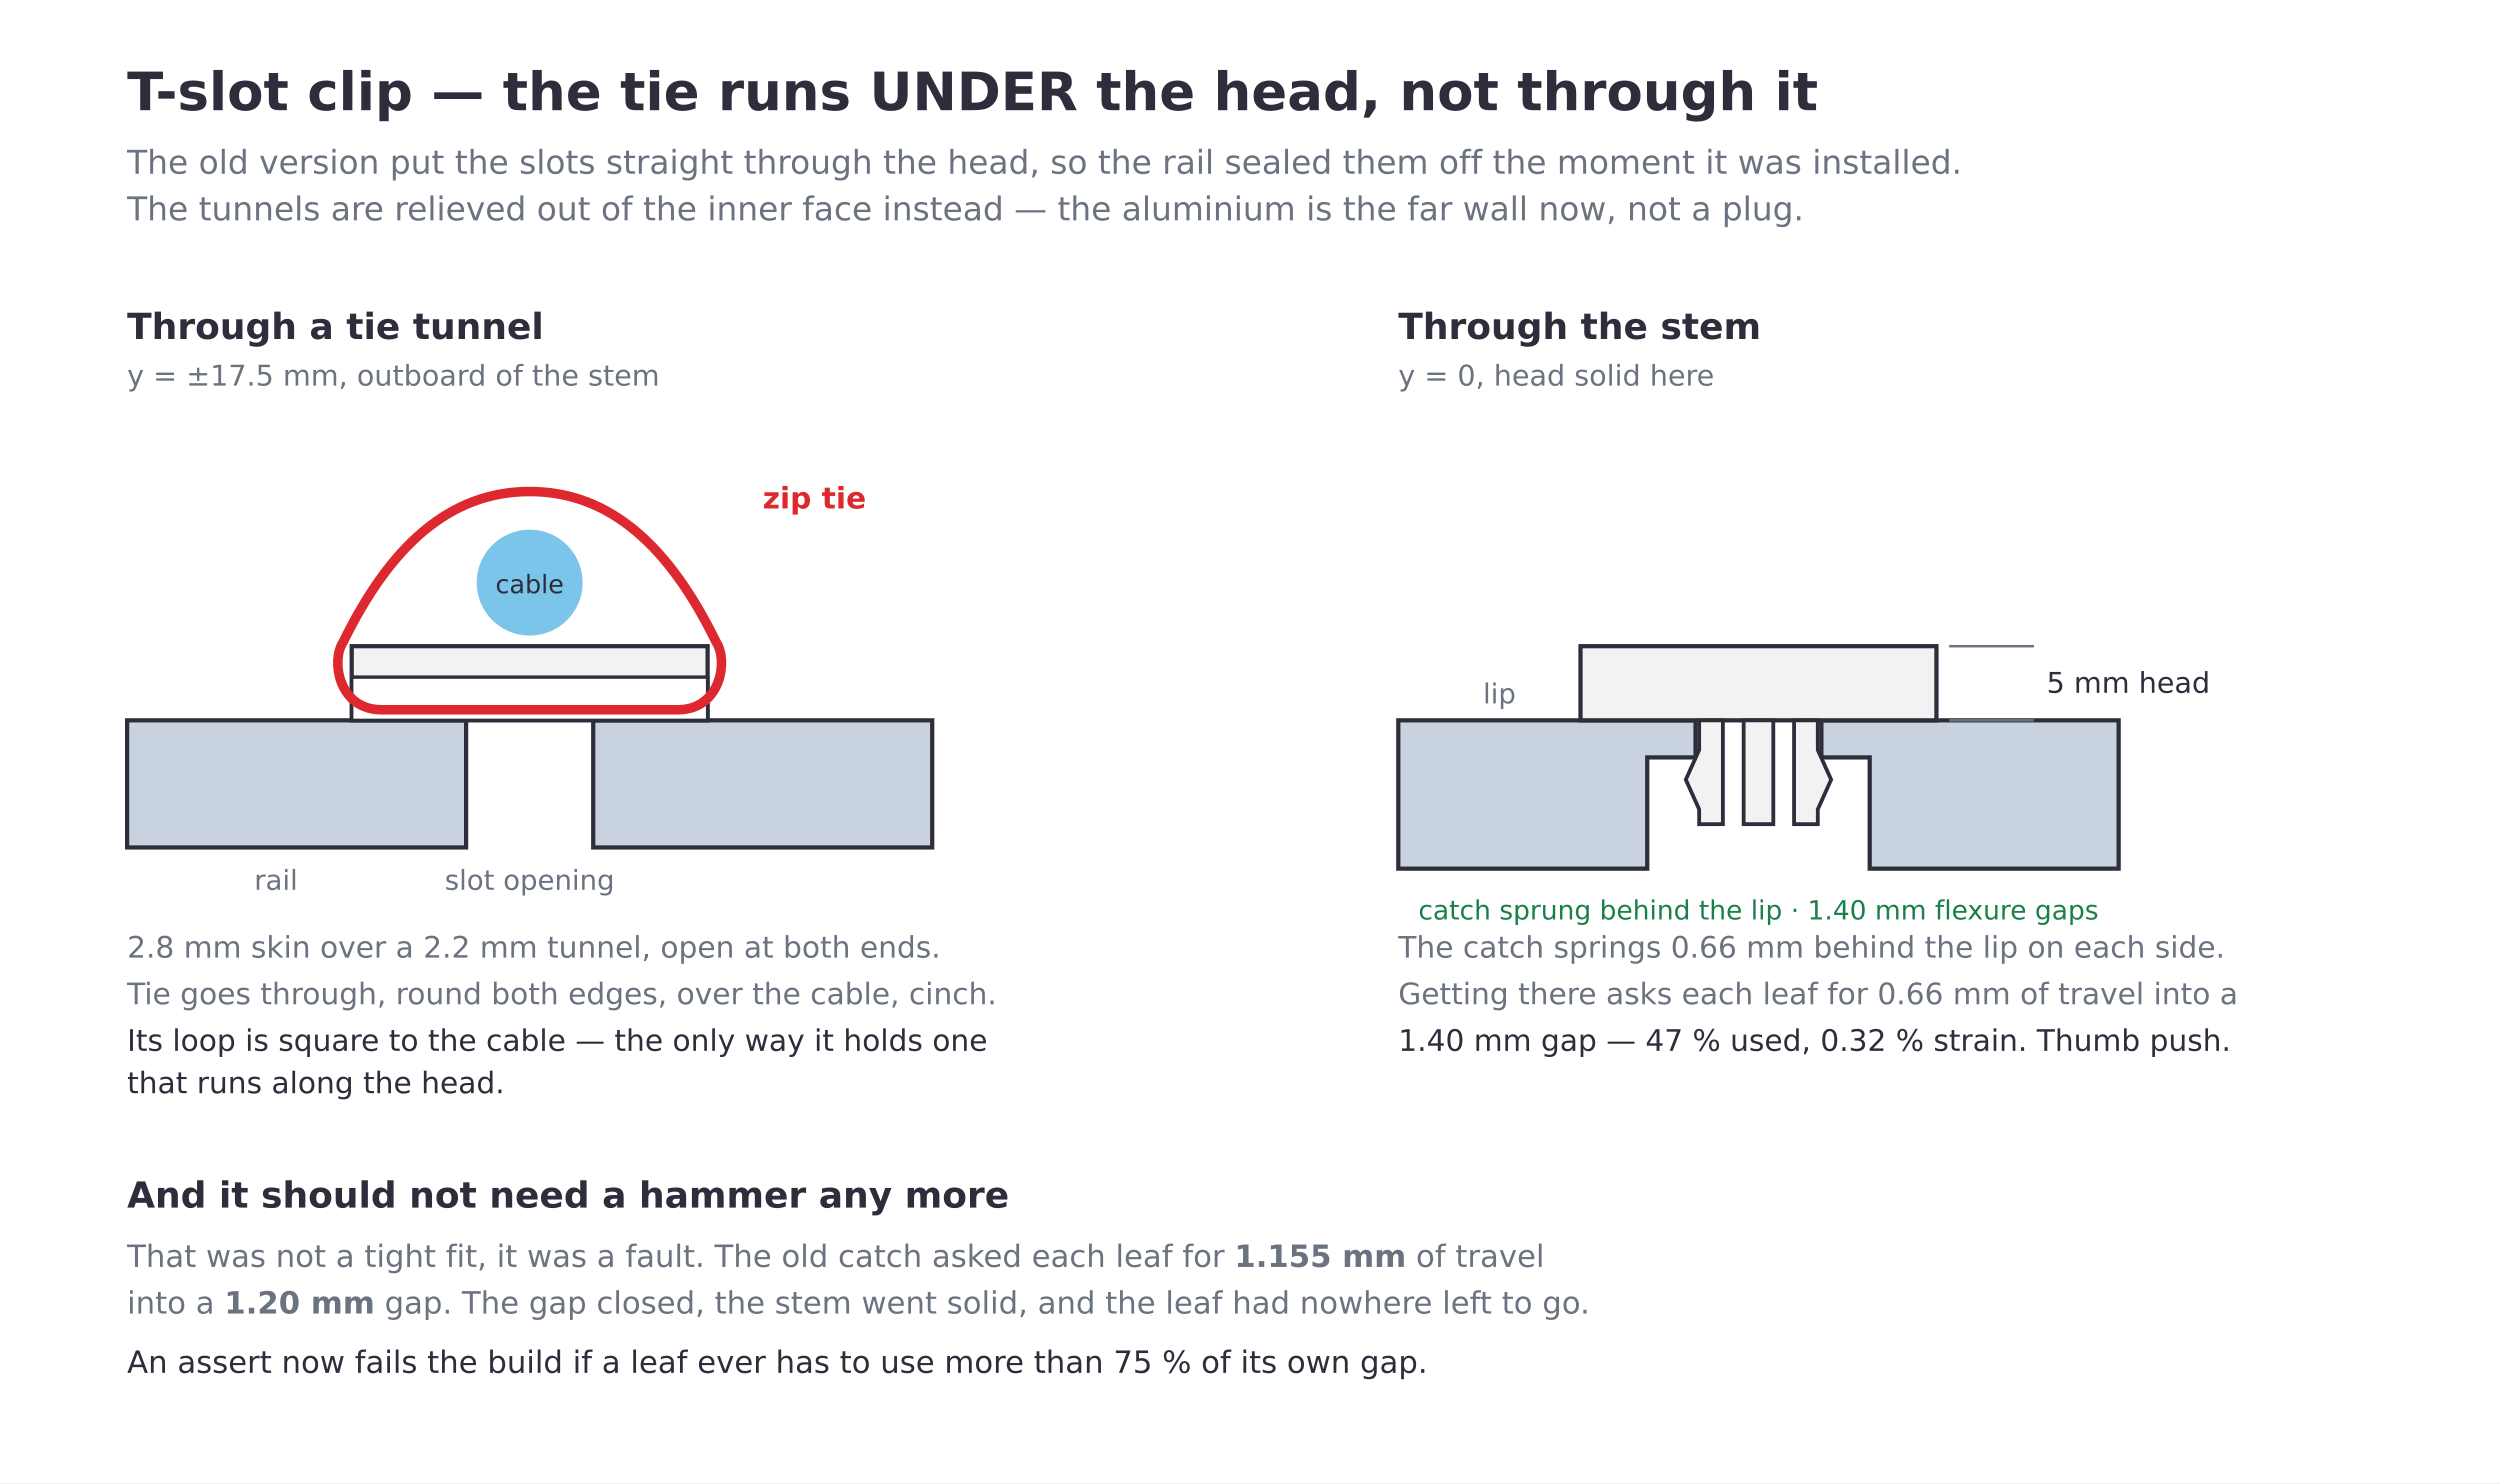
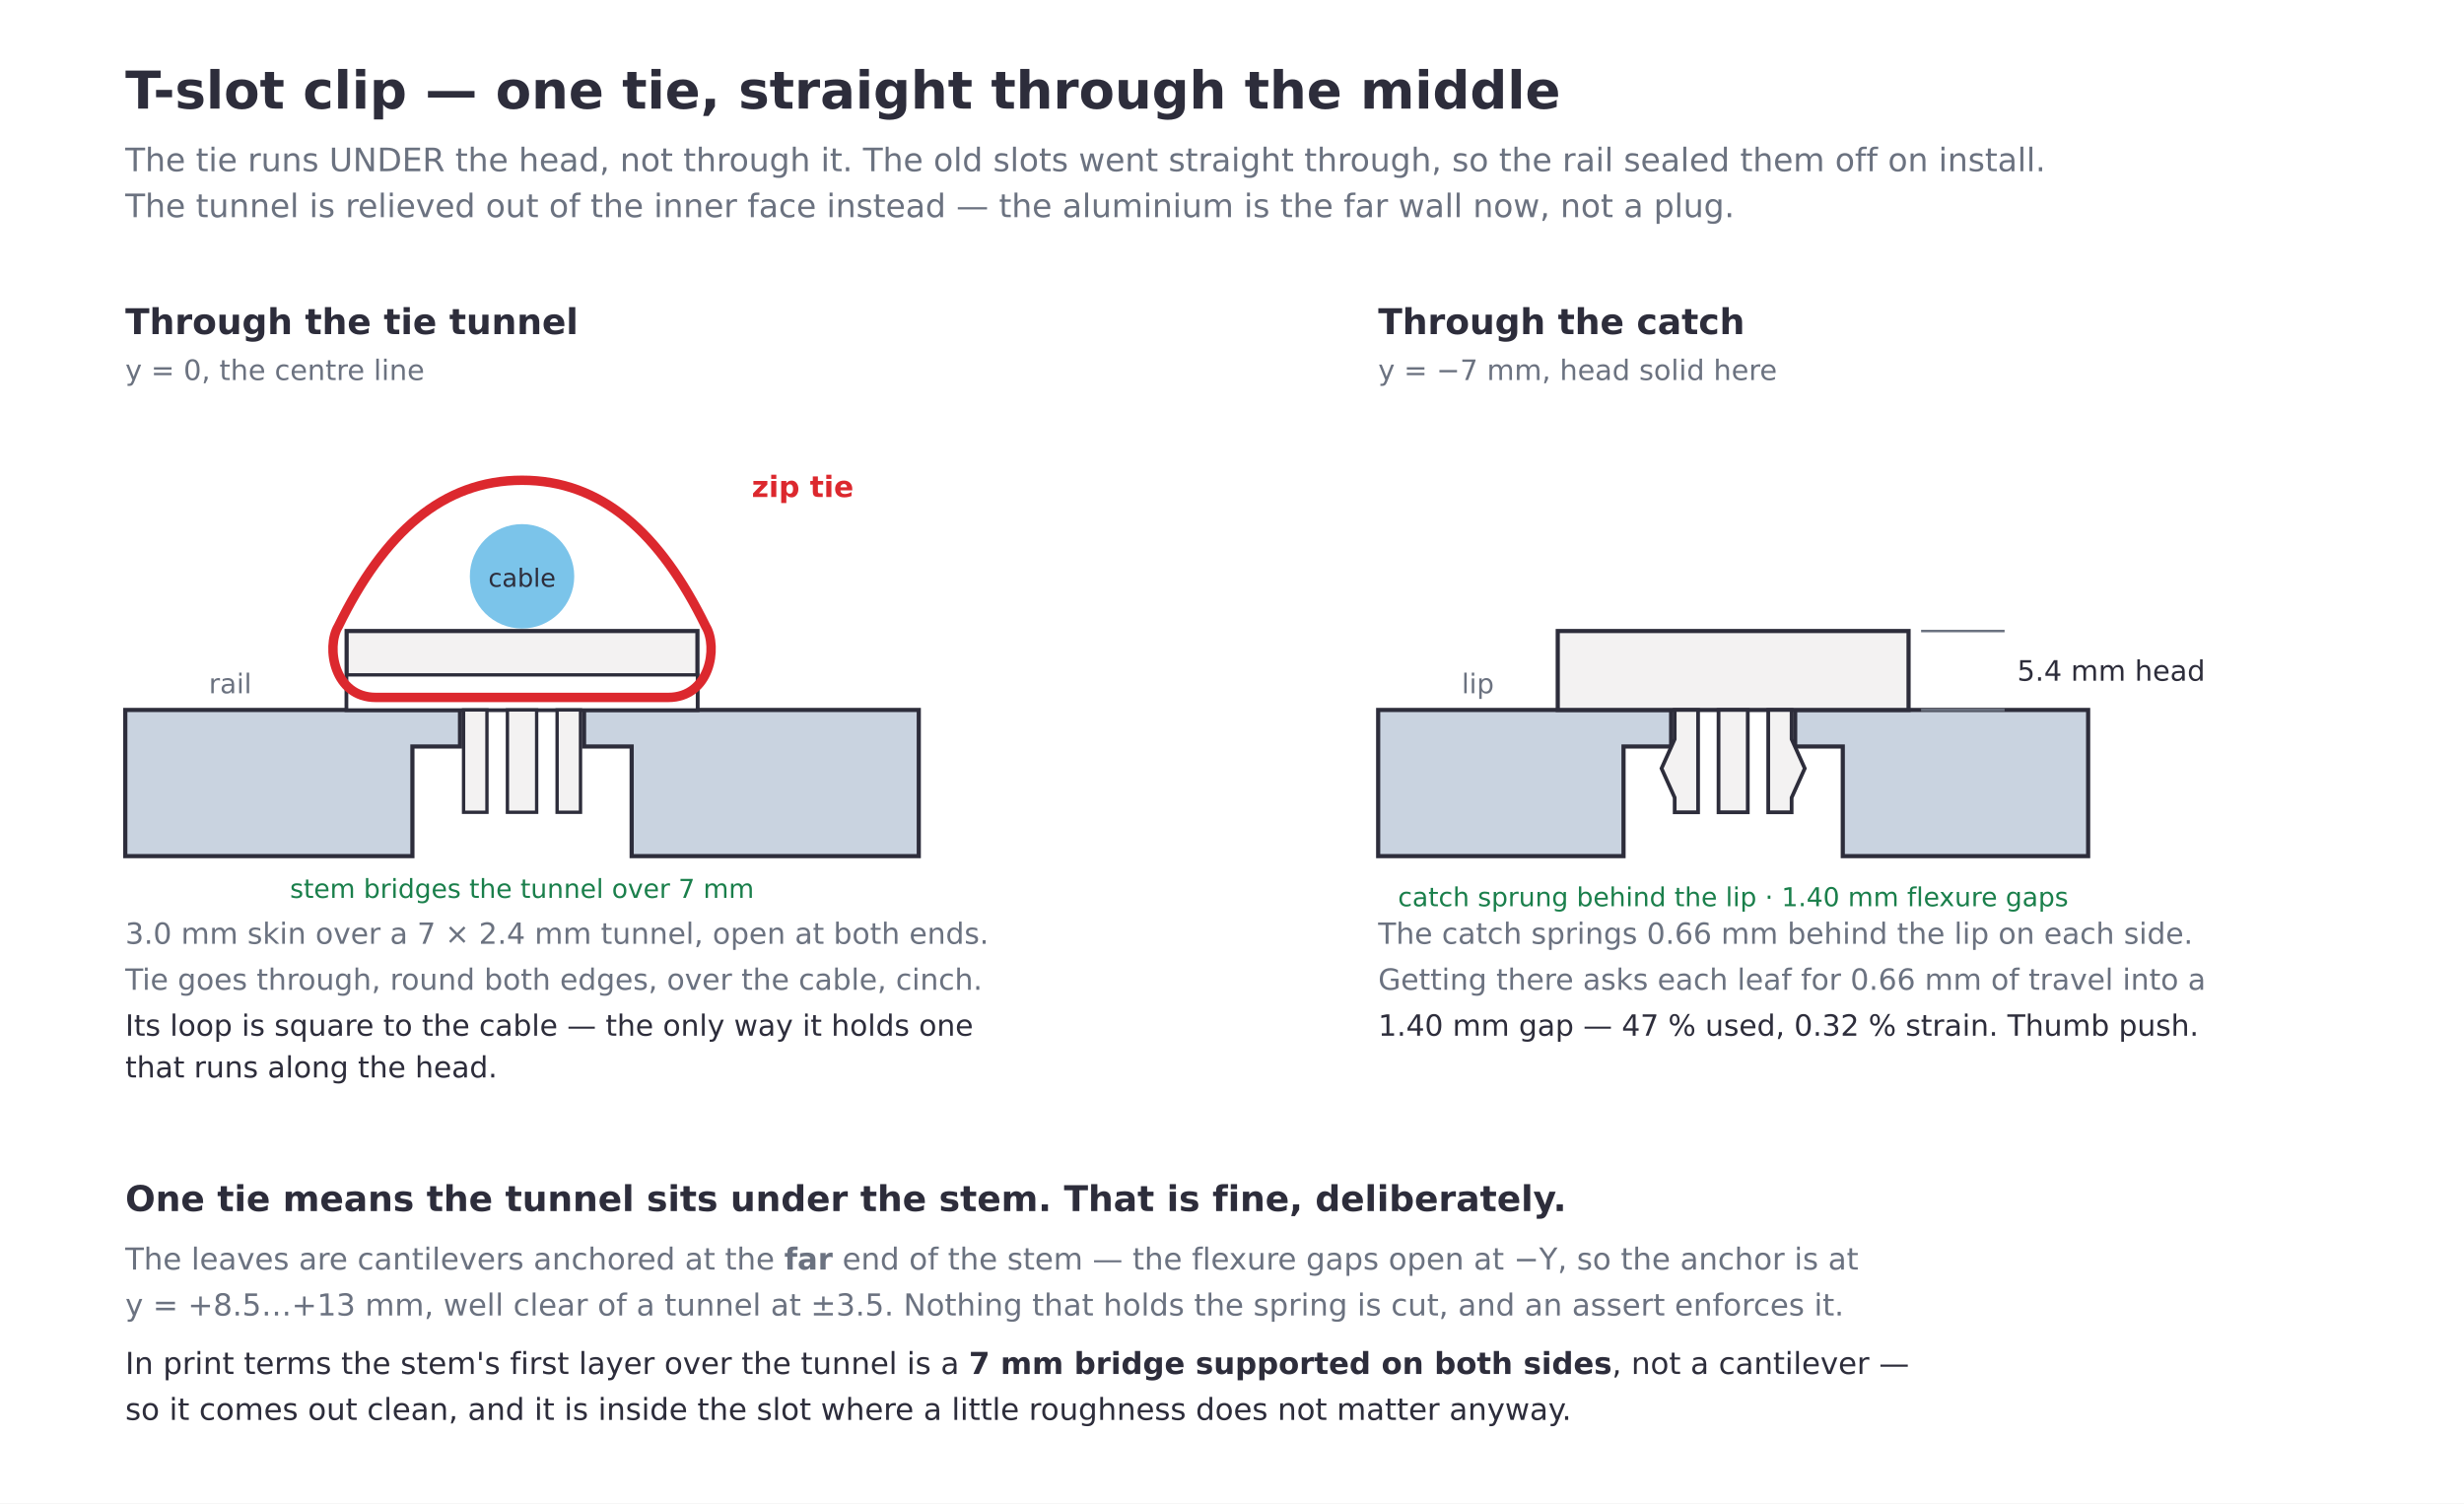
- <svg xmlns="http://www.w3.org/2000/svg" width="1180" height="700" viewBox="0 0 1180 700" font-family="DejaVu Sans, sans-serif">
-   <rect width="1180" height="700" fill="#ffffff" />
-   <text x="60" y="52" font-size="25" font-weight="bold" fill="#2D2D3B">T-slot clip — the tie runs UNDER the head, not through it</text>
-   <text x="60" y="82" font-size="15.5" fill="#6b7280">The old version put the slots straight through the head, so the rail sealed them off the moment it was installed.</text>
-   <text x="60" y="104" font-size="15.5" fill="#6b7280">The tunnels are relieved out of the inner face instead — the aluminium is the far wall now, not a plug.</text>
-   <text x="60" y="160" font-size="17" font-weight="bold" fill="#2D2D3B">Through a tie tunnel</text>
-   <text x="60" y="182" font-size="13.5" fill="#6b7280">y = ±17.5 mm, outboard of the stem</text>
+ <svg xmlns="http://www.w3.org/2000/svg" width="1180" height="720" viewBox="0 0 1180 720" font-family="DejaVu Sans, sans-serif">
+   <rect width="1180" height="720" fill="#ffffff" />
+   <text x="60" y="52" font-size="25" font-weight="bold" fill="#2D2D3B">T-slot clip — one tie, straight through the middle</text>
+   <text x="60" y="82" font-size="15.5" fill="#6b7280">The tie runs UNDER the head, not through it. The old slots went straight through, so the rail sealed them off on install.</text>
+   <text x="60" y="104" font-size="15.5" fill="#6b7280">The tunnel is relieved out of the inner face instead — the aluminium is the far wall now, not a plug.</text>
+   <text x="60" y="160" font-size="17" font-weight="bold" fill="#2D2D3B">Through the tie tunnel</text>
+   <text x="60" y="182" font-size="13.5" fill="#6b7280">y = 0, the centre line</text>
  <g>
-     <rect x="60" y="340" width="160" height="60" fill="#C9D3E0" stroke="#2D2D3B" stroke-width="2" />
-     <rect x="280" y="340" width="160" height="60" fill="#C9D3E0" stroke="#2D2D3B" stroke-width="2" />
-     <text x="120" y="420" font-size="13" fill="#6b7280">rail</text>
-     <text x="250" y="420" font-size="13" fill="#6b7280" text-anchor="middle">slot opening</text>
-     <rect x="166" y="305" width="168" height="35" fill="#F3F2F2" stroke="#2D2D3B" stroke-width="2" />
-     <rect x="166" y="319.6" width="168" height="20.4" fill="#ffffff" stroke="#2D2D3B" stroke-width="1.6" />
-     <circle cx="250" cy="275" r="25" fill="#4FB0E3" opacity="0.75" />
-     <text x="250" y="280" font-size="12" fill="#2D2D3B" text-anchor="middle">cable</text>
-     <path d="M180,335 L320,335 C340,335 344,312 338,303              C316,258 288,232 250,232 C212,232 184,258 162,303              C156,312 160,335 180,335" fill="none" stroke="#DC282E" stroke-width="4.5" stroke-linejoin="round" />
-     <text x="360" y="240" font-size="14" font-weight="bold" fill="#DC282E">zip tie</text>
+     <path d="M60,340 L220.3,340 L220.3,357.5 L197.5,357.5 L197.5,410 L60,410 Z" fill="#C9D3E0" stroke="#2D2D3B" stroke-width="2" />
+     <path d="M440,340 L279.7,340 L279.7,357.5 L302.5,357.5 L302.5,410 L440,410 Z" fill="#C9D3E0" stroke="#2D2D3B" stroke-width="2" />
+     <text x="100" y="332" font-size="13" fill="#6b7280">rail</text>
+     <rect x="166" y="302.2" width="168" height="37.8" fill="#F3F2F2" stroke="#2D2D3B" stroke-width="2" />
+     <rect x="166" y="323.2" width="168" height="16.8" fill="#ffffff" stroke="#2D2D3B" stroke-width="1.6" />
+     <rect x="222" y="340" width="11.2" height="49" fill="#F3F2F2" stroke="#2D2D3B" stroke-width="1.6" />
+     <rect x="243" y="340" width="14" height="49" fill="#F3F2F2" stroke="#2D2D3B" stroke-width="1.6" />
+     <rect x="266.8" y="340" width="11.2" height="49" fill="#F3F2F2" stroke="#2D2D3B" stroke-width="1.6" />
+     <text x="250" y="430" font-size="12.5" fill="#1a7f4b" text-anchor="middle">stem bridges the tunnel over 7 mm</text>
+     <circle cx="250" cy="276" r="25" fill="#4FB0E3" opacity="0.75" />
+     <text x="250" y="281" font-size="12" fill="#2D2D3B" text-anchor="middle">cable</text>
+     <path d="M180,334 L320,334 C340,334 344,310 338,300              C316,255 288,230 250,230 C212,230 184,255 162,300              C156,310 160,334 180,334" fill="none" stroke="#DC282E" stroke-width="4.5" stroke-linejoin="round" />
+     <text x="360" y="238" font-size="14" font-weight="bold" fill="#DC282E">zip tie</text>
  </g>
  <g fill="#6b7280" font-size="14">
-     <text x="60" y="452">2.8 mm skin over a 2.2 mm tunnel, open at both ends.</text>
+     <text x="60" y="452">3.0 mm skin over a 7 × 2.4 mm tunnel, open at both ends.</text>
    <text x="60" y="474">Tie goes through, round both edges, over the cable, cinch.</text>
    <text x="60" y="496" fill="#2D2D3B">Its loop is square to the cable — the only way it holds one</text>
    <text x="60" y="516" fill="#2D2D3B">that runs along the head.</text>
  </g>
-   <text x="660" y="160" font-size="17" font-weight="bold" fill="#2D2D3B">Through the stem</text>
-   <text x="660" y="182" font-size="13.5" fill="#6b7280">y = 0, head solid here</text>
+   <text x="660" y="160" font-size="17" font-weight="bold" fill="#2D2D3B">Through the catch</text>
+   <text x="660" y="182" font-size="13.5" fill="#6b7280">y = −7 mm, head solid here</text>
  <g>
    <path d="M660,340 L800.3,340 L800.3,357.5 L777.5,357.5 L777.5,410 L660,410 Z" fill="#C9D3E0" stroke="#2D2D3B" stroke-width="2" />
    <path d="M1000,340 L859.7,340 L859.7,357.5 L882.5,357.5 L882.5,410 L1000,410 Z" fill="#C9D3E0" stroke="#2D2D3B" stroke-width="2" />
    <text x="700" y="332" font-size="13" fill="#6b7280">lip</text>
-     <rect x="746" y="305" width="168" height="35" fill="#F3F2F2" stroke="#2D2D3B" stroke-width="2" />
+     <rect x="746" y="302.2" width="168" height="37.8" fill="#F3F2F2" stroke="#2D2D3B" stroke-width="2" />
    <path d="M802,340 L802,354 L795.7,368 L802,382 L802,389 L813.2,389 L813.2,340 Z" fill="#F3F2F2" stroke="#2D2D3B" stroke-width="1.8" />
    <path d="M858,340 L858,354 L864.3,368 L858,382 L858,389 L846.8,389 L846.8,340 Z" fill="#F3F2F2" stroke="#2D2D3B" stroke-width="1.8" />
    <rect x="823" y="340" width="14" height="49" fill="#F3F2F2" stroke="#2D2D3B" stroke-width="1.8" />
    <text x="830" y="434" font-size="12.5" fill="#1a7f4b" text-anchor="middle">catch sprung behind the lip · 1.40 mm flexure gaps</text>
-     <line x1="920" y1="305" x2="960" y2="305" stroke="#6b7280" stroke-width="1.2" />
+     <line x1="920" y1="302.2" x2="960" y2="302.2" stroke="#6b7280" stroke-width="1.2" />
    <line x1="920" y1="340" x2="960" y2="340" stroke="#6b7280" stroke-width="1.2" />
-     <text x="966" y="327" font-size="13.5" fill="#2D2D3B">5 mm head</text>
+     <text x="966" y="326" font-size="13.5" fill="#2D2D3B">5.4 mm head</text>
  </g>
  <g fill="#6b7280" font-size="14">
    <text x="660" y="452">The catch springs 0.66 mm behind the lip on each side.</text>
    <text x="660" y="474">Getting there asks each leaf for 0.66 mm of travel into a</text>
    <text x="660" y="496" fill="#2D2D3B">1.40 mm gap — 47 % used, 0.32 % strain. Thumb push.</text>
  </g>
-   <g transform="translate(60,570)">
-     <text x="0" y="0" font-size="17" font-weight="bold" fill="#2D2D3B">And it should not need a hammer any more</text>
-     <text x="0" y="28" font-size="14.5" fill="#6b7280">That was not a tight fit, it was a fault. The old catch asked each leaf for <tspan font-weight="bold">1.155 mm</tspan> of travel</text>
-     <text x="0" y="50" font-size="14.5" fill="#6b7280">into a <tspan font-weight="bold">1.20 mm</tspan> gap. The gap closed, the stem went solid, and the leaf had nowhere left to go.</text>
-     <text x="0" y="78" font-size="14.5" fill="#2D2D3B">An assert now fails the build if a leaf ever has to use more than 75 % of its own gap.</text>
+   <g transform="translate(60,580)">
+     <text x="0" y="0" font-size="17" font-weight="bold" fill="#2D2D3B">One tie means the tunnel sits under the stem. That is fine, deliberately.</text>
+     <text x="0" y="28" font-size="14.5" fill="#6b7280">The leaves are cantilevers anchored at the <tspan font-weight="bold">far</tspan> end of the stem — the flexure gaps open at −Y, so the anchor is at</text>
+     <text x="0" y="50" font-size="14.5" fill="#6b7280">y = +8.5…+13 mm, well clear of a tunnel at ±3.5. Nothing that holds the spring is cut, and an assert enforces it.</text>
+     <text x="0" y="78" font-size="14.5" fill="#2D2D3B">In print terms the stem's first layer over the tunnel is a <tspan font-weight="bold">7 mm bridge supported on both sides</tspan>, not a cantilever —</text>
+     <text x="0" y="100" font-size="14.5" fill="#2D2D3B">so it comes out clean, and it is inside the slot where a little roughness does not matter anyway.</text>
  </g>
</svg>
